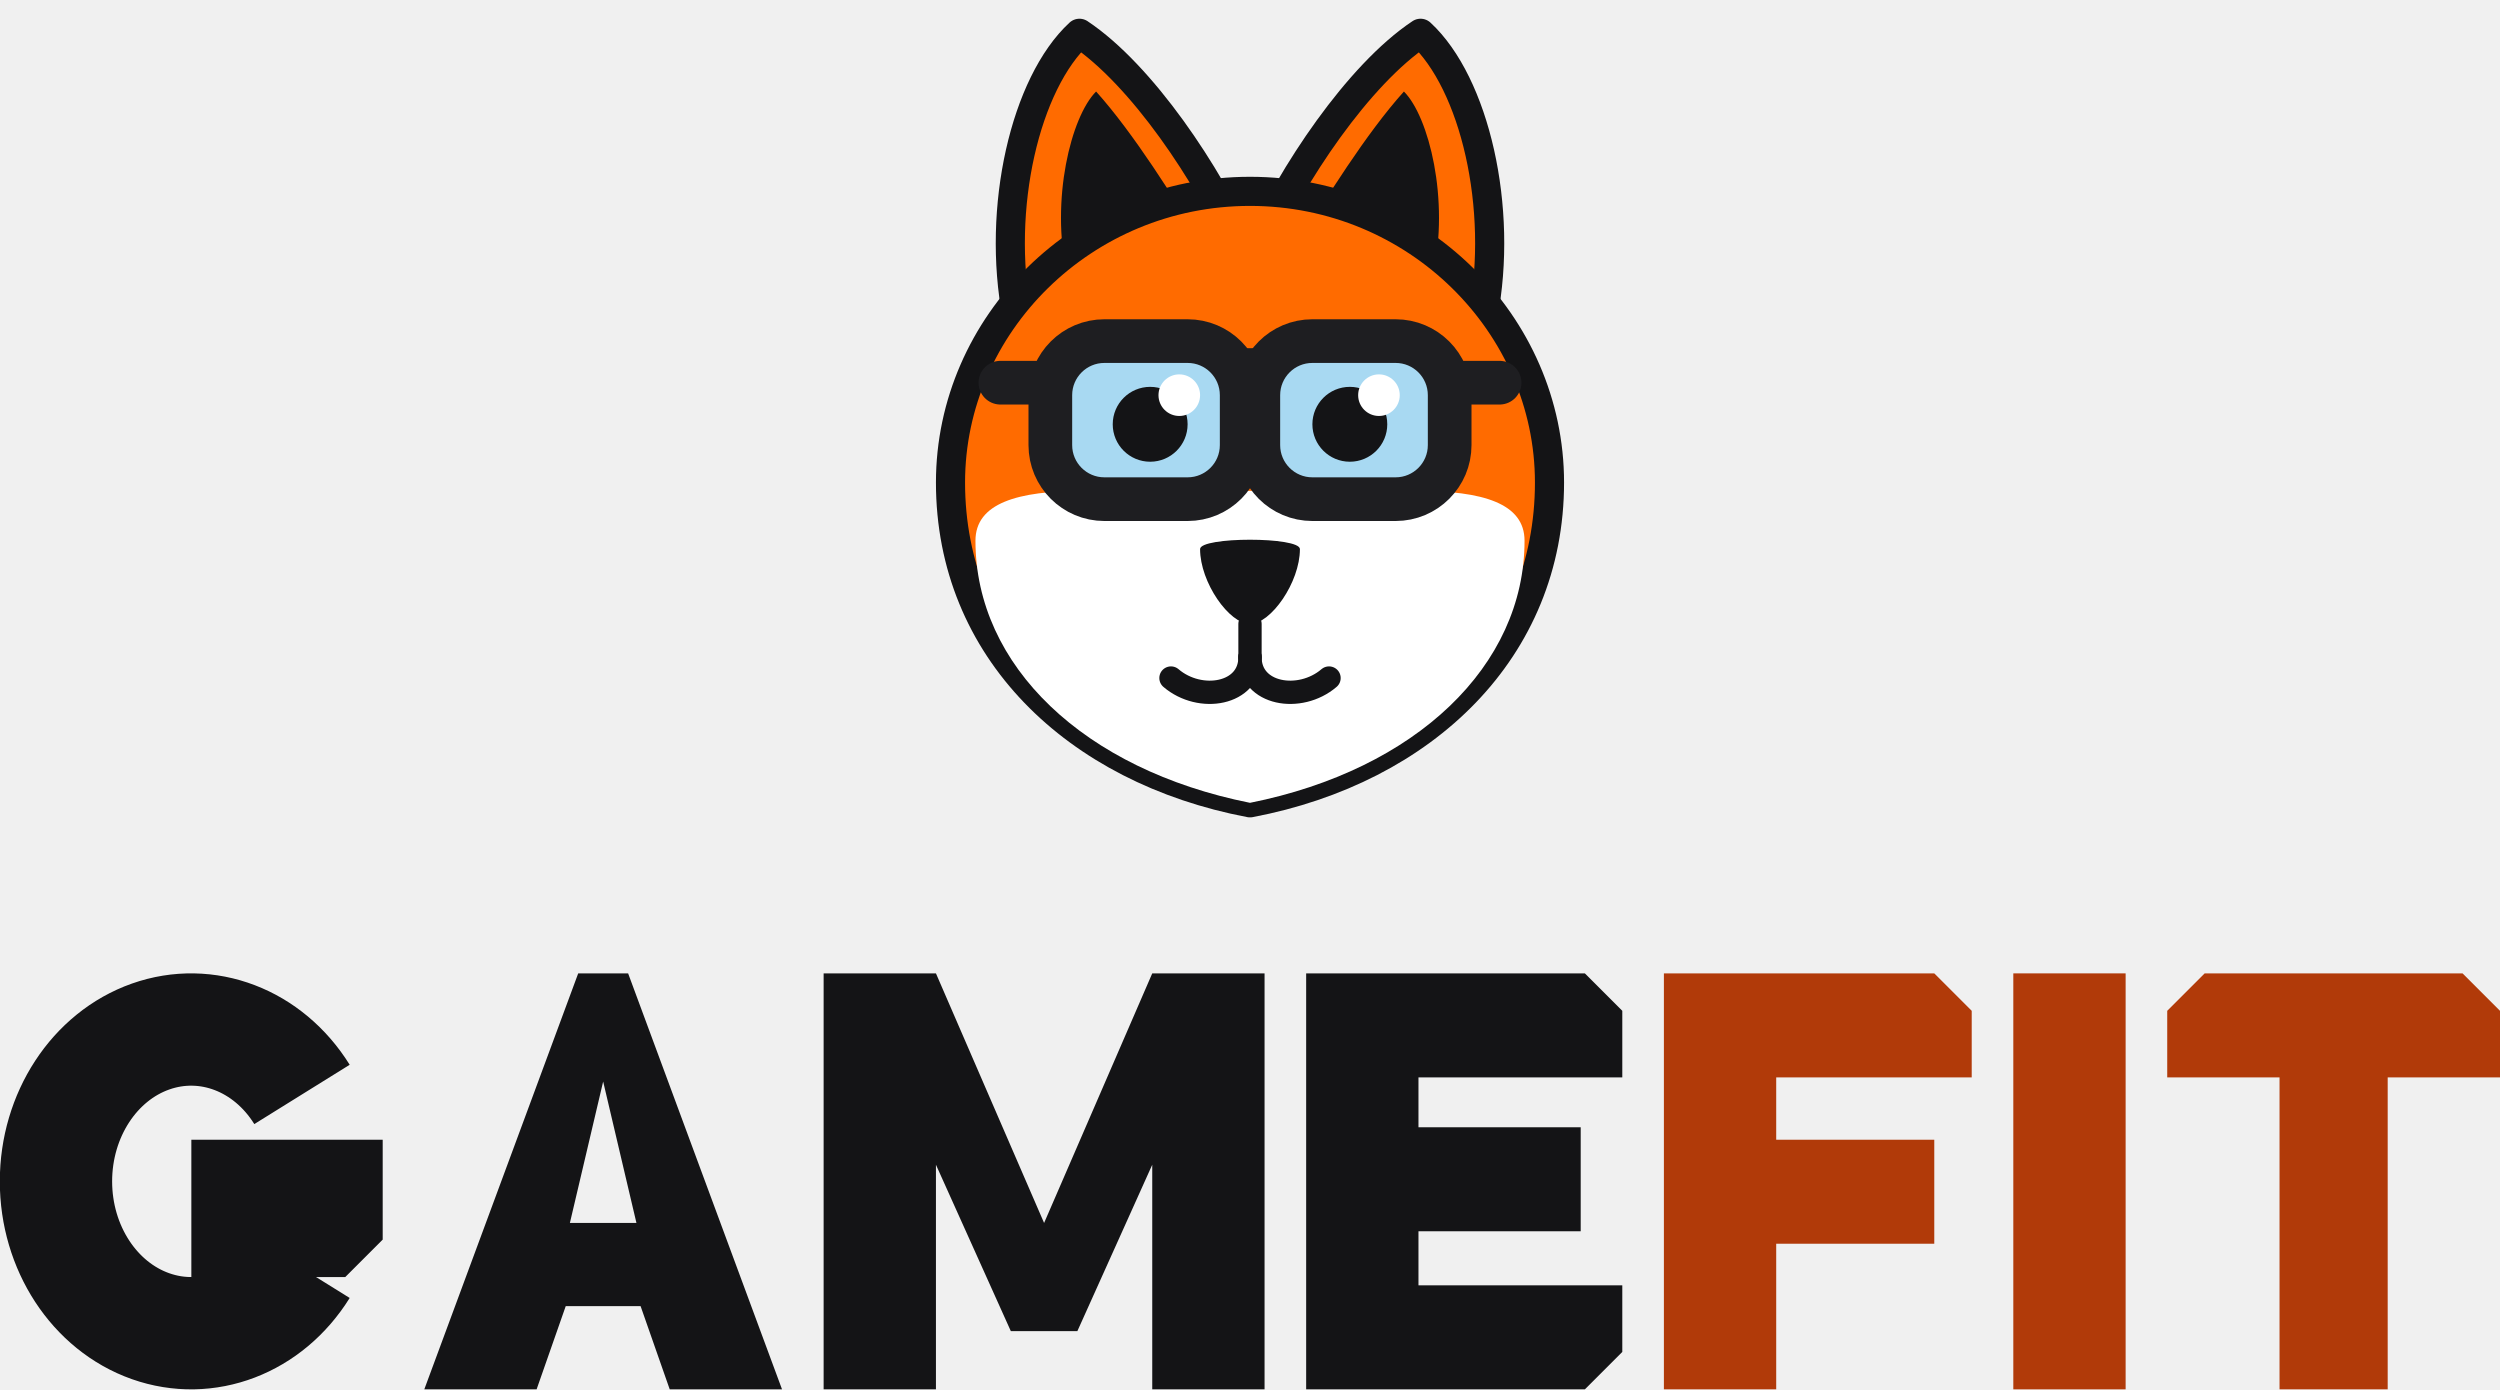
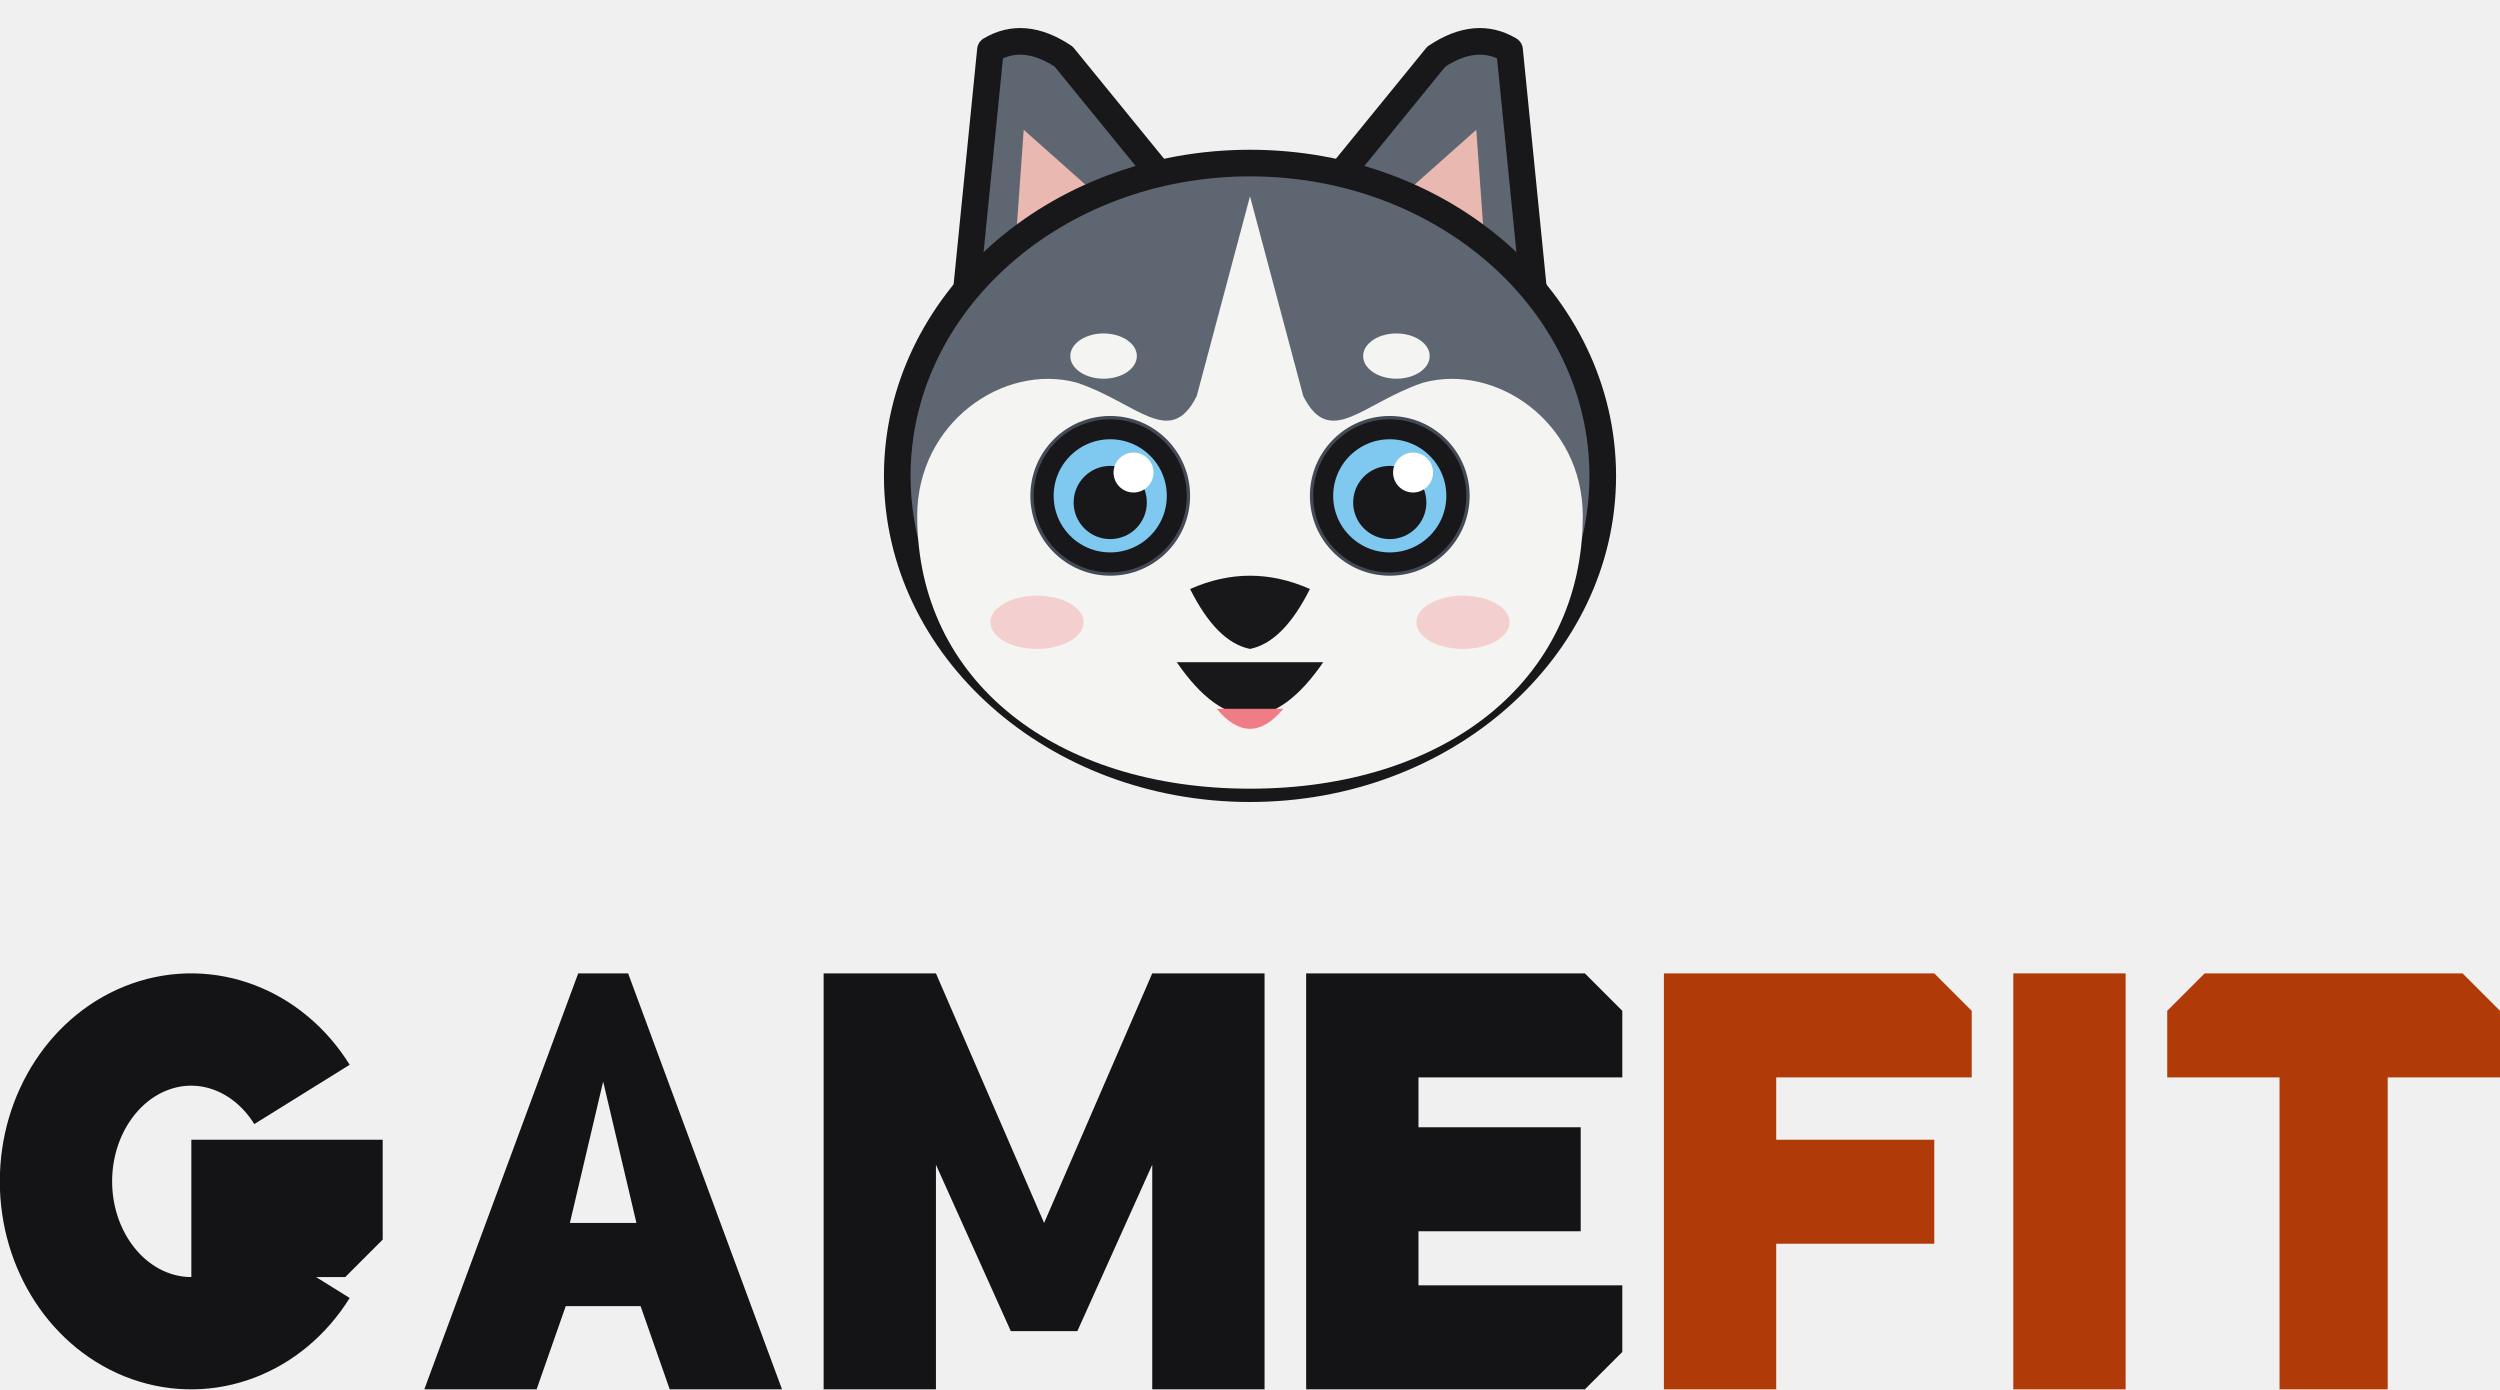
<svg xmlns="http://www.w3.org/2000/svg" viewBox="0 0 601 334" width="601" height="334" role="img" aria-label="GameFit">
  <g transform="translate(200.5,0)">
-     <g stroke="#141416" stroke-width="7" stroke-linejoin="round" stroke-linecap="round">
-       <path d="M44,76 C39,50 46,20 59,8 C74,18 90,42 98,60 Z" fill="#FF6B00" />
-       <path d="M156,76 C161,50 154,20 141,8 C126,18 110,42 102,60 Z" fill="#FF6B00" />
-       <path d="M56,66 C52,48 57,28 63,22 C72,32 82,48 88,58 Z" fill="#141416" stroke="none" />
-       <path d="M144,66 C148,48 143,28 137,22 C128,32 118,48 112,58 Z" fill="#141416" stroke="none" />
-       <path d="M100,46 C60,46 28,78 28,116 C28,156 58,185 100,193 C142,185 172,156 172,116 C172,78 140,46 100,46 Z" fill="#FF6B00" />
-       <path d="M34,130 C34,121 44,118 60,118 L140,118 C156,118 166,121 166,130 C166,160 140,185 100,193 C60,185 34,160 34,130 Z" fill="#FFFFFF" stroke="none" />
-       <path d="M40,92 L52,92" fill="none" stroke="#1E1E21" stroke-width="10.5" />
-       <path d="M148,92 L160,92" fill="none" stroke="#1E1E21" stroke-width="10.5" />
-       <path d="M97,90 L103,90" fill="none" stroke="#1E1E21" stroke-width="12.6" />
-       <rect x="52" y="82" width="46" height="38" rx="13" fill="#A8D9F2" stroke="#1E1E21" stroke-width="10.5" />
-       <rect x="102" y="82" width="46" height="38" rx="13" fill="#A8D9F2" stroke="#1E1E21" stroke-width="10.5" />
-       <circle cx="76" cy="102" r="9" fill="#141416" stroke="none" />
-       <circle cx="124" cy="102" r="9" fill="#141416" stroke="none" />
-       <circle cx="83" cy="95" r="5" fill="#FFFFFF" stroke="none" />
-       <circle cx="131" cy="95" r="5" fill="#FFFFFF" stroke="none" />
-       <path d="M88,132 C88,129 112,129 112,132 C112,140 105,150 100,150 C95,150 88,140 88,132 Z" fill="#141416" stroke="none" />
-       <path d="M100,150 L100,158" fill="none" stroke="#141416" stroke-width="5.6" />
-       <path d="M100,158 C100,167 88,169 81,163" fill="none" stroke="#141416" stroke-width="5.6" />
-       <path d="M100,158 C100,167 112,169 119,163" fill="none" stroke="#141416" stroke-width="5.6" />
+     <g transform="translate(100 100) scale(1.6) translate(-100 -71)" stroke="#18181B" stroke-width="4" stroke-linejoin="round" stroke-linecap="round">
+       <path d="M56,66 L61,16 Q66,13 72,17 L94,44 Z" fill="#5E6672" />
+       <path d="M144,66 L139,16 Q134,13 128,17 L106,44 Z" fill="#5E6672" />
+       <path d="M64,56 L66,28 L84,44 Z" fill="#E9B8B0" stroke="none" />
+       <path d="M136,56 L134,28 L116,44 Z" fill="#E9B8B0" stroke="none" />
+       <ellipse cx="100" cy="80" rx="53" ry="47" fill="#5E6672" />
+       <path d="M50,86 C50,72 63,63 74,66 C83,69 88,76 92,68 L100,38 L108,68 C112,76 117,69 126,66 C137,63 150,72 150,86 C150,111 129,127 100,127 C71,127 50,111 50,86 Z" fill="#F4F4F2" stroke="none" />
+       <ellipse cx="78" cy="62" rx="5" ry="3.4" fill="#F4F4F2" stroke="none" />
+       <ellipse cx="122" cy="62" rx="5" ry="3.4" fill="#F4F4F2" stroke="none" />
+       <circle cx="79" cy="83" r="12" fill="#434A55" stroke="none" />
+       <circle cx="121" cy="83" r="12" fill="#434A55" stroke="none" />
+       <circle cx="79" cy="83" r="10" fill="#7FC8F0" stroke-width="3" />
+       <circle cx="121" cy="83" r="10" fill="#7FC8F0" stroke-width="3" />
+       <circle cx="79" cy="84" r="5.5" fill="#18181B" stroke="none" />
+       <circle cx="121" cy="84" r="5.5" fill="#18181B" stroke="none" />
+       <circle cx="82.5" cy="79.5" r="3" fill="#FFFFFF" stroke="none" />
+       <circle cx="124.5" cy="79.5" r="3" fill="#FFFFFF" stroke="none" />
+       <ellipse cx="68" cy="102" rx="7" ry="4" fill="#F28C8C" opacity="0.35" stroke="none" />
+       <ellipse cx="132" cy="102" rx="7" ry="4" fill="#F28C8C" opacity="0.35" stroke="none" />
+       <path d="M91,97 Q100,93 109,97 Q105,105 100,106 Q95,105 91,97 Z" fill="#18181B" stroke="none" />
+       <path d="M89,108 Q100,124 111,108 Z" fill="#18181B" stroke="none" />
+       <path d="M95,115 Q100,121 105,115 Z" fill="#F07C86" stroke="none" />
    </g>
  </g>
  <g transform="translate(0,234)">
    <g transform="translate(0,0)">
      <path d="M72.6,29.1 A32.5,36.5 0 1 0 72.6,70.9" stroke-width="27" stroke-linecap="butt" fill="none" stroke="#141416" />
      <path d="M46,40 L92,40 L92,64 L83,73 L46,73 Z" fill="#141416" />
    </g>
    <g transform="translate(102,0)">
      <path d="M37,0 L49,0 L86,100 L59,100 L52,80 L34,80 L27,100 L0,100 Z M43,26 L35,60 L51,60 Z" fill-rule="evenodd" fill="#141416" />
    </g>
    <g transform="translate(198,0)">
      <path d="M0,100 L0,0 L27,0 L53,60 L79,0 L106,0 L106,100 L79,100 L79,46 L61,86 L45,86 L27,46 L27,100 Z" fill="#141416" />
    </g>
    <g transform="translate(314,0)">
      <path d="M0,0 L67,0 L76,9 L76,25 L27,25 L27,37 L66,37 L66,62 L27,62 L27,75 L76,75 L76,91 L67,100 L0,100 Z" fill="#141416" />
    </g>
    <g transform="translate(400,0)">
      <path d="M0,0 L65,0 L74,9 L74,25 L27,25 L27,40 L65,40 L65,65 L27,65 L27,100 L0,100 Z" fill="#B13A09" />
    </g>
    <g transform="translate(484,0)">
      <path d="M0,0 L27,0 L27,100 L0,100 Z" fill="#B13A09" />
    </g>
    <g transform="translate(521,0)">
      <path d="M9,0 L71,0 L80,9 L80,25 L53,25 L53,100 L27,100 L27,25 L0,25 L0,9 Z" fill="#B13A09" />
    </g>
  </g>
</svg>
